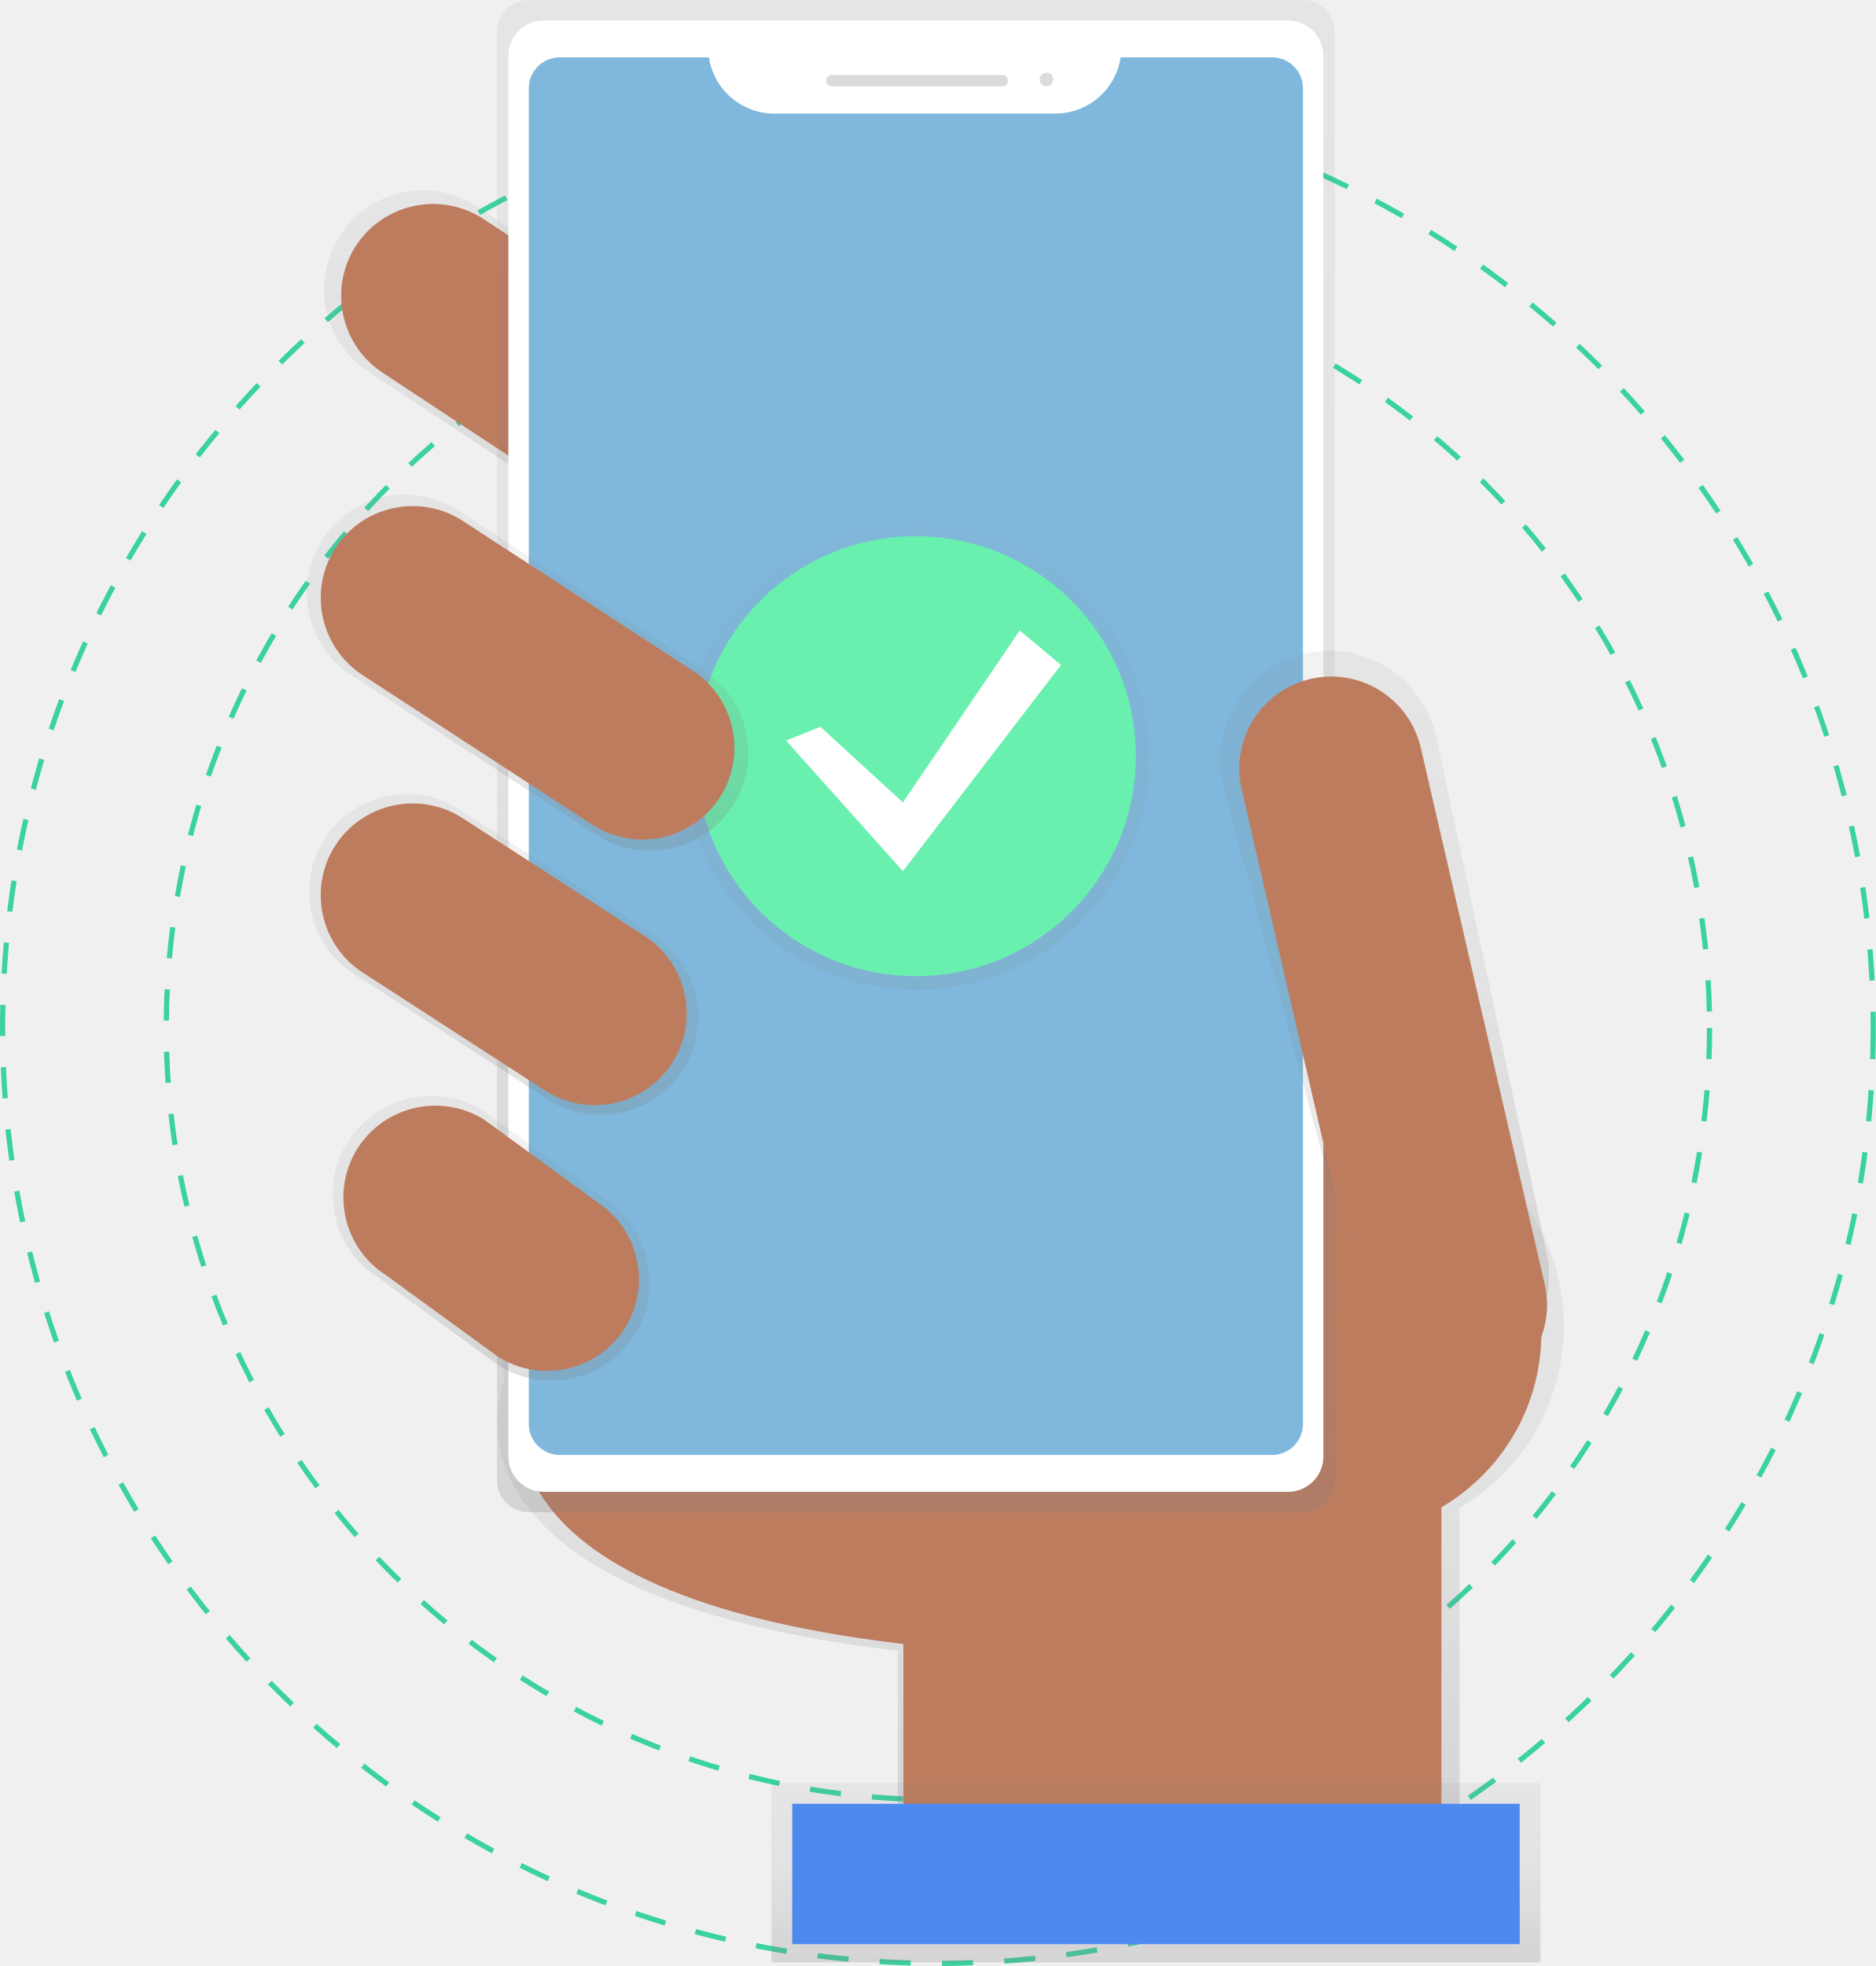
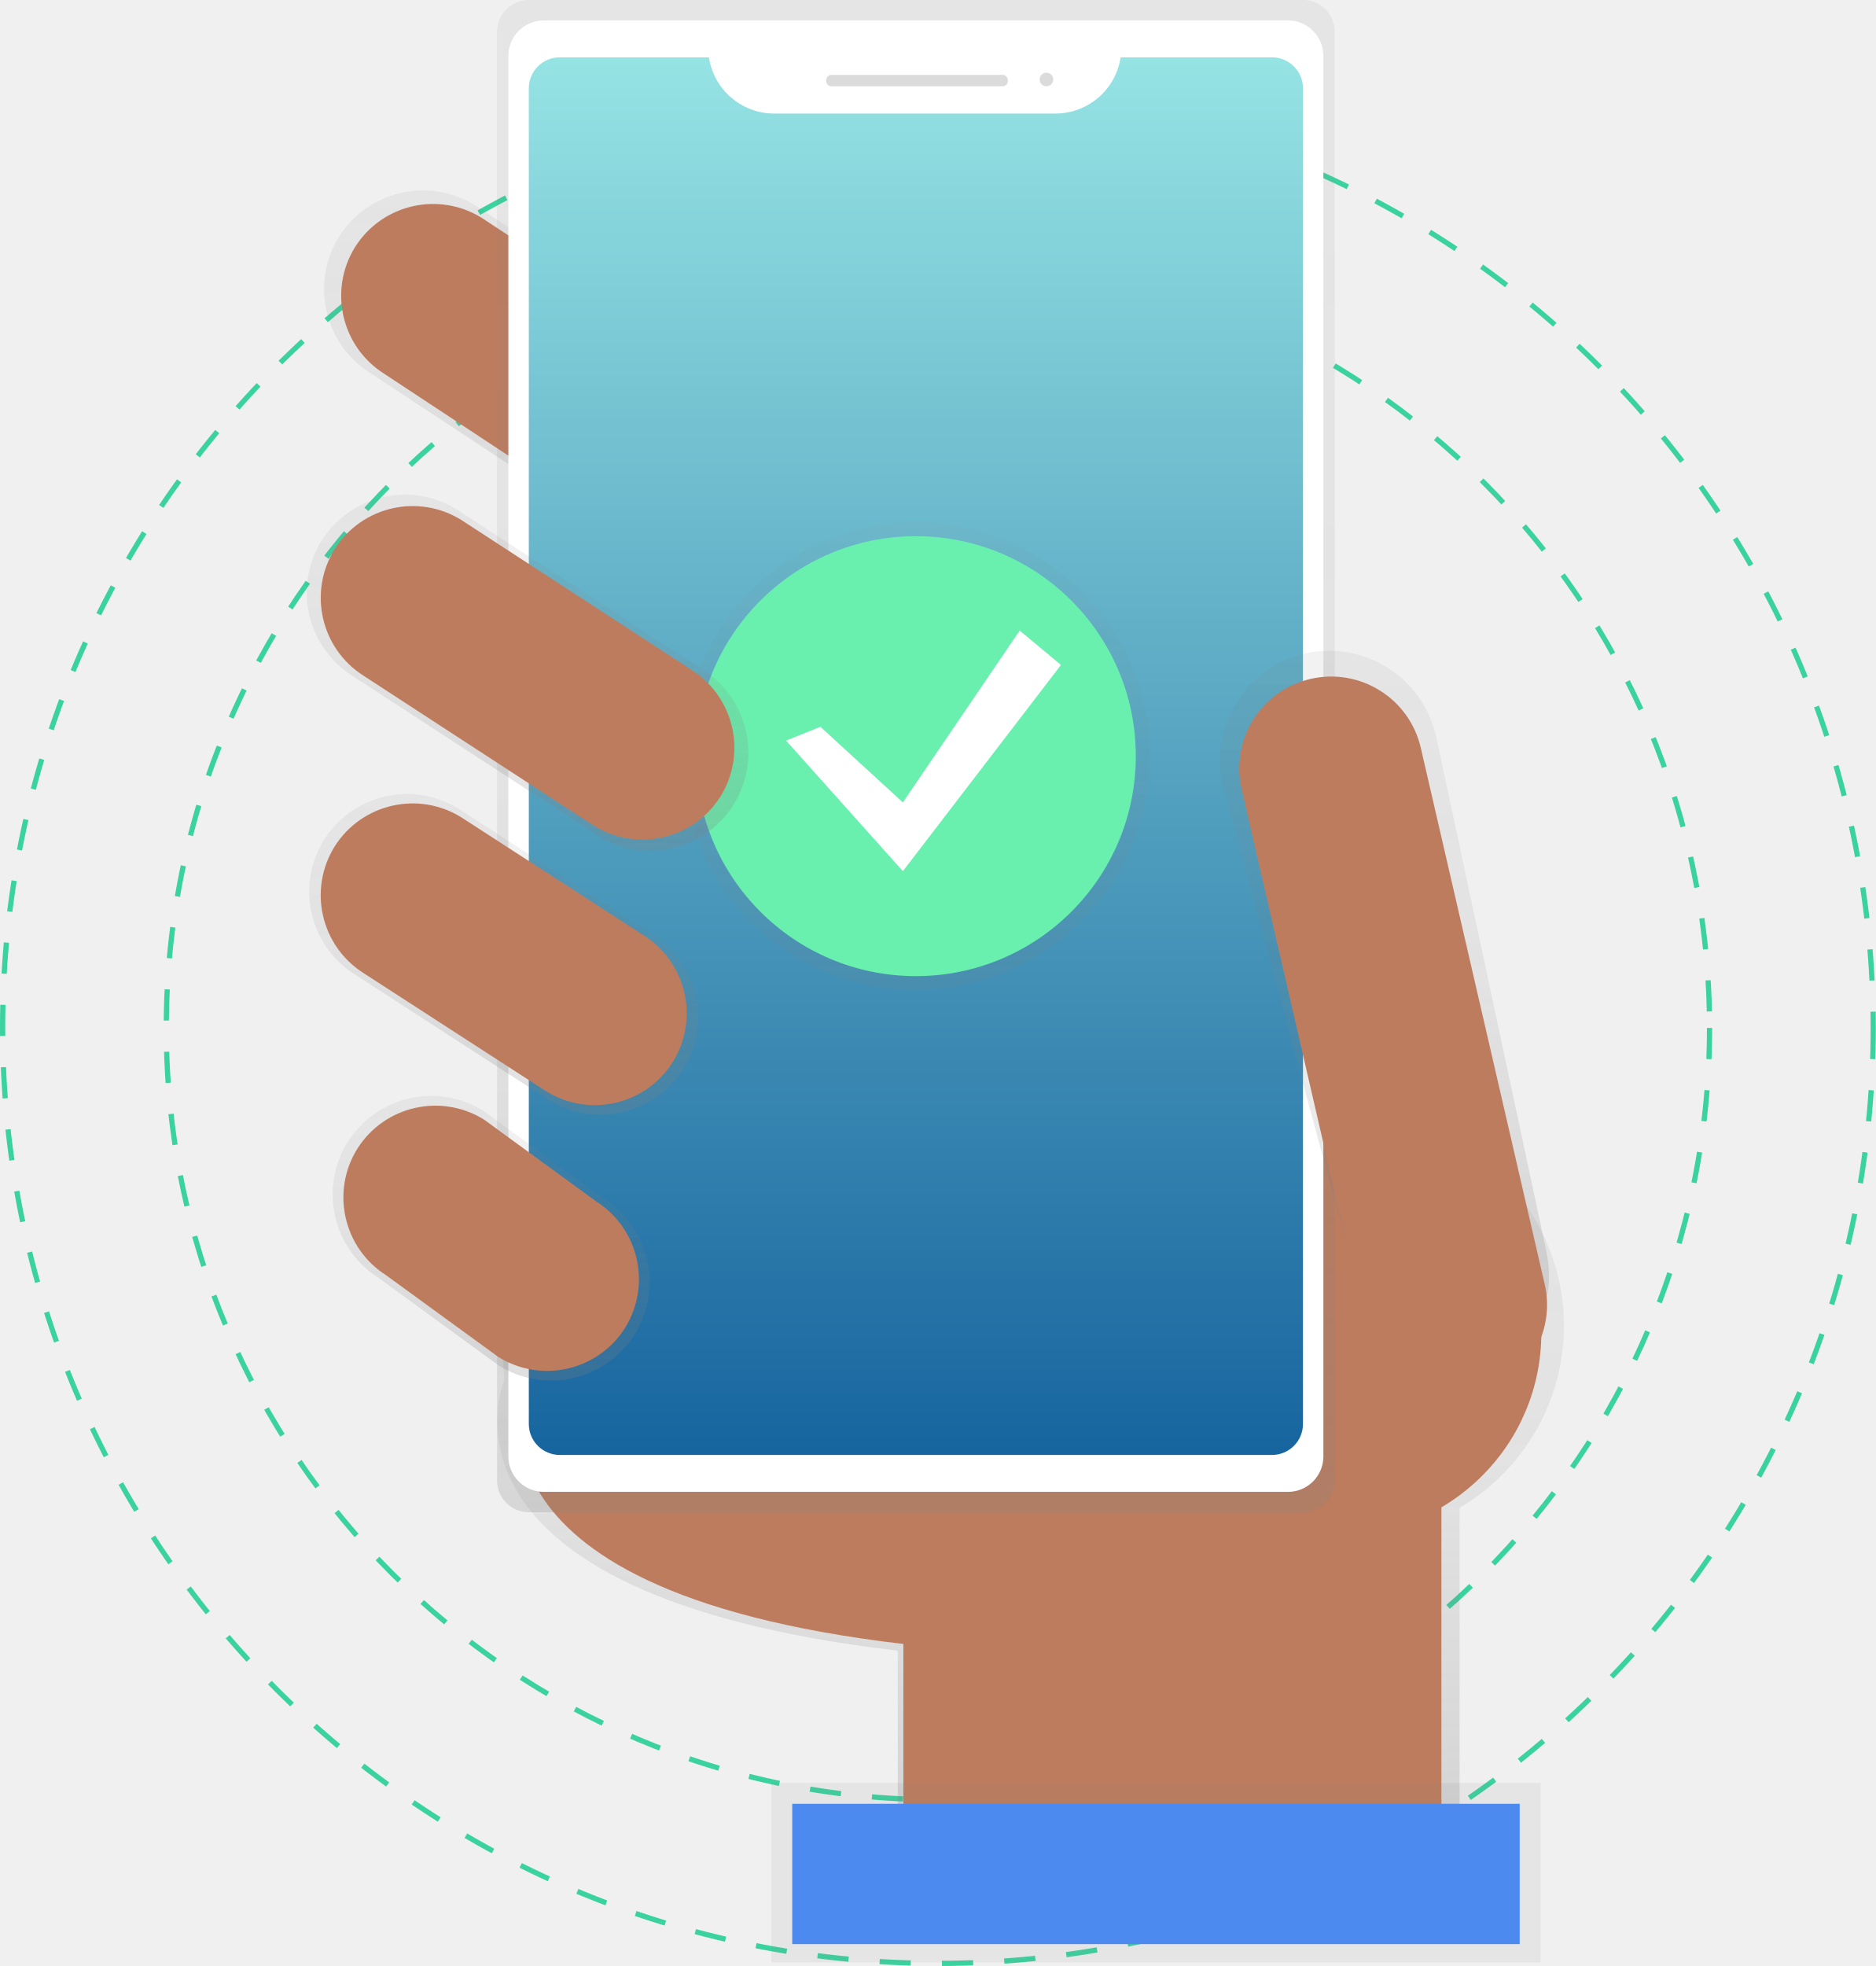
- <svg xmlns="http://www.w3.org/2000/svg" xmlns:xlink="http://www.w3.org/1999/xlink" id="b4f32226-de22-4831-ab78-ba30a904d18e" data-name="Layer 1" width="722" height="756.57" viewBox="0 0 722 756.57">
+ <svg xmlns="http://www.w3.org/2000/svg" xmlns:xlink="http://www.w3.org/1999/xlink" id="paid" width="722" height="756.57" viewBox="0 0 722 756.57">
  <defs>
-     <linearGradient id="5b7f6937-2584-49b6-9aba-f63379afcef9" x1="635.65" y1="790.5" x2="635.65" y2="501.26" gradientTransform="translate(0.01 -0.01)" gradientUnits="userSpaceOnUse">
-       <stop offset="0" stop-color="gray" stop-opacity="0.25" />
-       <stop offset="0.54" stop-color="gray" stop-opacity="0.12" />
-       <stop offset="1" stop-color="gray" stop-opacity="0.1" />
+     <linearGradient id="linear-gradient" x1="0.5" y1="1" x2="0.5" gradientUnits="objectBoundingBox">
+       <stop offset="0" stop-color="gray" stop-opacity="0.251" />
+       <stop offset="0.54" stop-color="gray" stop-opacity="0.122" />
+       <stop offset="1" stop-color="gray" stop-opacity="0.102" />
    </linearGradient>
-     <linearGradient id="726273e3-a105-41c9-bd30-f21c7a222b39" x1="457.34" y1="294.83" x2="457.34" y2="145.49" xlink:href="#5b7f6937-2584-49b6-9aba-f63379afcef9" />
-     <linearGradient id="053cf442-696d-42d1-9951-f8212c309ade" x1="591.52" y1="654.18" x2="591.52" y2="72.22" gradientTransform="translate(-238.99 -72.23)" xlink:href="#5b7f6937-2584-49b6-9aba-f63379afcef9" />
-     <linearGradient id="47e4505a-9403-4d31-a565-d5fd2c78f1d2" x1="771.88" y1="599.91" x2="771.88" y2="322.65" xlink:href="#5b7f6937-2584-49b6-9aba-f63379afcef9" />
-     <linearGradient id="8513435b-806a-4f93-81b8-e2b88811f111" x1="683.94" y1="827.36" x2="683.94" y2="758.36" gradientTransform="translate(-238.99 -72.23)" xlink:href="#5b7f6937-2584-49b6-9aba-f63379afcef9" />
-     <linearGradient id="6ed55049-a466-4083-93ca-5129091d0639" x1="432.87" y1="501.19" x2="432.87" y2="377.79" xlink:href="#5b7f6937-2584-49b6-9aba-f63379afcef9" />
-     <linearGradient id="c0dc0d70-89dc-4268-b32c-aeecea91ae40" x1="428.07" y1="603.48" x2="428.07" y2="493.95" xlink:href="#5b7f6937-2584-49b6-9aba-f63379afcef9" />
-     <linearGradient id="484e0702-271c-4dc9-aca2-bd1f83d5b37c" x1="352.52" y1="380.93" x2="352.52" y2="201.04" gradientTransform="matrix(1, 0, 0, 1, 0, 0)" xlink:href="#5b7f6937-2584-49b6-9aba-f63379afcef9" />
-     <linearGradient id="ad7c6dc9-0e1b-446d-83eb-be41b53bfd0d" x1="442.05" y1="399.65" x2="442.05" y2="262.62" xlink:href="#5b7f6937-2584-49b6-9aba-f63379afcef9" />
+     <linearGradient id="linear-gradient-2" x1="0.5" y1="1" x2="0.5" y2="0" xlink:href="#linear-gradient" />
+     <linearGradient id="linear-gradient-3" x1="1.241" y1="1.124" x2="1.241" y2="0.124" xlink:href="#linear-gradient" />
+     <linearGradient id="linear-gradient-4" x1="0.5" x2="0.5" y2="1" gradientUnits="objectBoundingBox">
+       <stop offset="0" stop-color="#95e3e3" />
+       <stop offset="1" stop-color="#17659f" />
+     </linearGradient>
+     <linearGradient id="linear-gradient-5" x1="0.5" y1="1" x2="0.5" y2="0" xlink:href="#linear-gradient" />
+     <linearGradient id="linear-gradient-6" x1="1.307" y1="2.047" x2="1.307" y2="1.047" xlink:href="#linear-gradient" />
+     <linearGradient id="linear-gradient-7" x1="0.5" y1="1" x2="0.5" y2="0" xlink:href="#linear-gradient" />
+     <linearGradient id="linear-gradient-8" x1="0.5" y1="1" x2="0.5" y2="0" xlink:href="#linear-gradient" />
+     <linearGradient id="linear-gradient-9" x1="0.5" y1="1" x2="0.5" y2="0" xlink:href="#linear-gradient" />
+     <linearGradient id="linear-gradient-10" x1="0.5" y1="1" x2="0.5" y2="0" xlink:href="#linear-gradient" />
  </defs>
-   <circle cx="361" cy="395.57" r="297" fill="none" stroke="#3ad29f" stroke-miterlimit="10" stroke-width="2" stroke-dasharray="12" />
-   <circle cx="361" cy="395.57" r="360" fill="none" stroke="#3ad29f" stroke-miterlimit="10" stroke-width="2" stroke-dasharray="12" />
-   <path d="M840.94,582.47a81.21,81.21,0,0,0-161-15.14l-249.59-6.77,2.74,42.88s-35.59,82.12,151.46,104v83H800.79v-138A81.16,81.16,0,0,0,840.94,582.47Z" transform="translate(-239 -72.21)" fill="url(#5b7f6937-2584-49b6-9aba-f63379afcef9)" />
-   <path d="M441.66,605.24s-34.08,78.64,145.05,99.62v79.52H793.8V573.79L439,564.17Z" transform="translate(-239 -72.21)" fill="#be7c5e" />
-   <path d="M545.16,277.07h0A38.18,38.18,0,0,1,492.66,289L381.47,215.73a38.18,38.18,0,0,1-11.93-52.5h0A38.18,38.18,0,0,1,422,151.3l111.19,73.27A38.18,38.18,0,0,1,545.16,277.07Z" transform="translate(-239 -72.21)" fill="url(#726273e3-a105-41c9-bd30-f21c7a222b39)" />
-   <path d="M539,273.07h0a35.49,35.49,0,0,1-48.8,11.09L386.81,216a35.49,35.49,0,0,1-11.09-48.8h0a35.49,35.49,0,0,1,48.8-11.09l103.37,68.12A35.49,35.49,0,0,1,539,273.07Z" transform="translate(-239 -72.21)" fill="#be7c5e" />
-   <circle cx="515.49" cy="512.94" r="77.77" fill="#be7c5e" />
-   <rect x="191.32" width="322.42" height="581.96" rx="12.25" ry="12.25" fill="url(#053cf442-696d-42d1-9951-f8212c309ade)" />
-   <rect x="195.67" y="7.87" width="313.7" height="566.24" rx="13.64" ry="13.64" fill="#fff" />
-   <path d="M670.33,94.28a25.43,25.43,0,0,1-25.07,21.63H536.92a25.43,25.43,0,0,1-25.06-21.63H454.46a11.91,11.91,0,0,0-11.92,11.91v514a11.91,11.91,0,0,0,11.91,11.92H728.59a11.91,11.91,0,0,0,11.92-11.91v-514A11.91,11.91,0,0,0,728.6,94.28Z" transform="translate(-239 -72.21)" fill="#7fb8dc" />
-   <rect x="318.01" y="28.84" width="69.91" height="4.37" rx="2" ry="2" fill="#dbdbdb" />
-   <circle cx="402.77" cy="30.59" r="2.62" fill="#dbdbdb" />
-   <path d="M804.76,598.87h0c-22.57,5.22-38.06-9.5-43.28-32.06L709.62,374.24a42.24,42.24,0,0,1,31.55-50.51h0a42.24,42.24,0,0,1,50.51,31.55L834,552.82C839.22,575.39,827.32,593.65,804.76,598.87Z" transform="translate(-239 -72.21)" fill="url(#47e4505a-9403-4d31-a565-d5fd2c78f1d2)" />
-   <rect x="739.86" y="329.79" width="70.78" height="282.61" rx="35.39" ry="35.39" transform="translate(-325.18 114.47) rotate(-13.01)" fill="#be7c5e" />
-   <rect x="296.93" y="686.15" width="296" height="69" fill="url(#8513435b-806a-4f93-81b8-e2b88811f111)" />
-   <rect x="304.93" y="694.15" width="280" height="54" fill="#4d8af0" />
-   <path d="M502,483.65h0a37.72,37.72,0,0,1-51.87,11.79l-74.57-48.25a37.72,37.72,0,0,1-11.79-51.87h0a37.72,37.72,0,0,1,51.87-11.79l74.57,48.25A37.72,37.72,0,0,1,502,483.65Z" transform="translate(-239 -72.21)" fill="url(#6ed55049-a466-4083-93ca-5129091d0639)" />
-   <path d="M483.28,585.78h0a38.06,38.06,0,0,1-52.34,11.9L384.75,564a38.06,38.06,0,0,1-11.9-52.34h0a38.06,38.06,0,0,1,52.34-11.9l46.19,33.69A38.06,38.06,0,0,1,483.28,585.78Z" transform="translate(-239 -72.21)" fill="url(#c0dc0d70-89dc-4268-b32c-aeecea91ae40)" />
-   <g opacity="0.5">
-     <circle cx="352.52" cy="290.99" r="89.94" fill="url(#484e0702-271c-4dc9-aca2-bd1f83d5b37c)" />
+   <circle id="Ellipse_1703" data-name="Ellipse 1703" cx="297" cy="297" r="297" transform="translate(64 98.57)" fill="none" stroke="#3ad29f" stroke-miterlimit="10" stroke-width="2" stroke-dasharray="12" />
+   <circle id="Ellipse_1704" data-name="Ellipse 1704" cx="360" cy="360" r="360" transform="translate(1 35.57)" fill="none" stroke="#3ad29f" stroke-miterlimit="10" stroke-width="2" stroke-dasharray="12" />
+   <path id="Path_10071" data-name="Path 10071" d="M840.94,582.47a81.21,81.21,0,0,0-161-15.14l-249.59-6.77,2.74,42.88s-35.59,82.12,151.46,104v83H800.79v-138A81.16,81.16,0,0,0,840.94,582.47Z" transform="translate(-239 -72.21)" fill="url(#linear-gradient)" />
+   <path id="Path_10072" data-name="Path 10072" d="M441.66,605.24s-34.08,78.64,145.05,99.62v79.52H793.8V573.79L439,564.17Z" transform="translate(-239 -72.21)" fill="#be7c5e" />
+   <path id="Path_10073" data-name="Path 10073" d="M545.16,277.07h0A38.18,38.18,0,0,1,492.66,289L381.47,215.73a38.18,38.18,0,0,1-11.93-52.5h0A38.18,38.18,0,0,1,422,151.3l111.19,73.27a38.18,38.18,0,0,1,11.97,52.5Z" transform="translate(-239 -72.21)" fill="url(#linear-gradient-2)" />
+   <path id="Path_10074" data-name="Path 10074" d="M539,273.07h0a35.49,35.49,0,0,1-48.8,11.09L386.81,216a35.49,35.49,0,0,1-11.09-48.8h0a35.49,35.49,0,0,1,48.8-11.09l103.37,68.12A35.49,35.49,0,0,1,539,273.07Z" transform="translate(-239 -72.21)" fill="#be7c5e" />
+   <circle id="Ellipse_1705" data-name="Ellipse 1705" cx="77.77" cy="77.77" r="77.77" transform="translate(437.72 435.17)" fill="#be7c5e" />
+   <rect id="Rectangle_18069" data-name="Rectangle 18069" width="322.42" height="581.96" rx="12.25" transform="translate(191.32)" fill="url(#linear-gradient-3)" />
+   <rect id="Rectangle_18070" data-name="Rectangle 18070" width="313.7" height="566.24" rx="13.64" transform="translate(195.67 7.87)" fill="#fff" />
+   <path id="Path_10075" data-name="Path 10075" d="M670.33,94.28a25.43,25.43,0,0,1-25.07,21.63H536.92a25.43,25.43,0,0,1-25.06-21.63h-57.4a11.91,11.91,0,0,0-11.92,11.91v514a11.91,11.91,0,0,0,11.91,11.92H728.59a11.91,11.91,0,0,0,11.92-11.91v-514A11.91,11.91,0,0,0,728.6,94.28Z" transform="translate(-239 -72.21)" fill="url(#linear-gradient-4)" />
+   <rect id="Rectangle_18071" data-name="Rectangle 18071" width="69.91" height="4.37" rx="2" transform="translate(318.01 28.84)" fill="#dbdbdb" />
+   <circle id="Ellipse_1706" data-name="Ellipse 1706" cx="2.62" cy="2.62" r="2.62" transform="translate(400.15 27.97)" fill="#dbdbdb" />
+   <path id="Path_10076" data-name="Path 10076" d="M804.76,598.87h0c-22.57,5.22-38.06-9.5-43.28-32.06L709.62,374.24a42.24,42.24,0,0,1,31.55-50.51h0a42.24,42.24,0,0,1,50.51,31.55L834,552.82C839.22,575.39,827.32,593.65,804.76,598.87Z" transform="translate(-239 -72.21)" fill="url(#linear-gradient-5)" />
+   <rect id="Rectangle_18072" data-name="Rectangle 18072" width="70.78" height="282.61" rx="35.39" transform="translate(469.93 269.237) rotate(-13.01)" fill="#be7c5e" />
+   <rect id="Rectangle_18073" data-name="Rectangle 18073" width="296" height="69" transform="translate(296.93 686.15)" fill="url(#linear-gradient-6)" />
+   <rect id="Rectangle_18074" data-name="Rectangle 18074" width="280" height="54" transform="translate(304.93 694.15)" fill="#4d8af0" />
+   <path id="Path_10077" data-name="Path 10077" d="M502,483.65h0a37.72,37.72,0,0,1-51.87,11.79l-74.57-48.25a37.72,37.72,0,0,1-11.79-51.87h0a37.72,37.72,0,0,1,51.87-11.79l74.57,48.25A37.72,37.72,0,0,1,502,483.65Z" transform="translate(-239 -72.21)" fill="url(#linear-gradient-7)" />
+   <path id="Path_10078" data-name="Path 10078" d="M483.28,585.78h0a38.06,38.06,0,0,1-52.34,11.9L384.75,564a38.06,38.06,0,0,1-11.9-52.34h0a38.06,38.06,0,0,1,52.34-11.9l46.19,33.69a38.06,38.06,0,0,1,11.9,52.33Z" transform="translate(-239 -72.21)" fill="url(#linear-gradient-8)" />
+   <g id="Group_10673" data-name="Group 10673" opacity="0.5">
+     <circle id="Ellipse_1707" data-name="Ellipse 1707" cx="89.94" cy="89.94" r="89.94" transform="translate(262.58 201.05)" fill="url(#linear-gradient-9)" />
  </g>
-   <circle cx="352.52" cy="290.99" r="84.65" fill="#69f0ae" />
-   <polygon points="315.78 279.69 347.52 308.79 392.49 242.66 408.37 255.89 347.52 335.25 302.55 284.99 315.78 279.69" fill="#fff" />
-   <path d="M479.55,583.27h0a35.49,35.49,0,0,1-48.8,11.09L387.67,563a35.49,35.49,0,0,1-11.09-48.8h0a35.49,35.49,0,0,1,48.8-11.09l43.07,31.42A35.49,35.49,0,0,1,479.55,583.27Z" transform="translate(-239 -72.21)" fill="#be7c5e" />
-   <path d="M497.9,481h0a35.49,35.49,0,0,1-48.8,11.09l-70.16-45.4a35.49,35.49,0,0,1-11.09-48.8h0a35.49,35.49,0,0,1,48.8-11.09l70.16,45.4A35.49,35.49,0,0,1,497.9,481Z" transform="translate(-239 -72.21)" fill="#be7c5e" />
-   <path d="M521.28,382h0a37.9,37.9,0,0,1-52.11,11.84l-94.5-61.53a37.9,37.9,0,0,1-11.84-52.11h0a37.9,37.9,0,0,1,52.11-11.84l94.5,61.53A37.9,37.9,0,0,1,521.28,382Z" transform="translate(-239 -72.21)" fill="url(#ad7c6dc9-0e1b-446d-83eb-be41b53bfd0d)" />
-   <path d="M516.26,378.8h0a35.49,35.49,0,0,1-48.8,11.09l-88.51-57.63a35.49,35.49,0,0,1-11.09-48.8h0a35.49,35.49,0,0,1,48.8-11.09L505.16,330A35.49,35.49,0,0,1,516.26,378.8Z" transform="translate(-239 -72.21)" fill="#be7c5e" />
+   <circle id="Ellipse_1708" data-name="Ellipse 1708" cx="84.65" cy="84.65" r="84.65" transform="translate(267.87 206.34)" fill="#69f0ae" />
+   <path id="Path_10079" data-name="Path 10079" d="M315.78,279.69l31.74,29.1,44.97-66.13,15.88,13.23-60.85,79.36-44.97-50.26Z" fill="#fff" />
+   <path id="Path_10080" data-name="Path 10080" d="M479.55,583.27h0a35.49,35.49,0,0,1-48.8,11.09L387.67,563a35.49,35.49,0,0,1-11.09-48.8h0a35.49,35.49,0,0,1,48.8-11.09l43.07,31.42a35.49,35.49,0,0,1,11.1,48.74Z" transform="translate(-239 -72.21)" fill="#be7c5e" />
+   <path id="Path_10081" data-name="Path 10081" d="M497.9,481h0a35.49,35.49,0,0,1-48.8,11.09l-70.16-45.4a35.49,35.49,0,0,1-11.09-48.8h0a35.49,35.49,0,0,1,48.8-11.09l70.16,45.4A35.49,35.49,0,0,1,497.9,481Z" transform="translate(-239 -72.21)" fill="#be7c5e" />
+   <path id="Path_10082" data-name="Path 10082" d="M521.28,382h0a37.9,37.9,0,0,1-52.11,11.84l-94.5-61.53a37.9,37.9,0,0,1-11.84-52.11h0a37.9,37.9,0,0,1,52.11-11.84l94.5,61.53A37.9,37.9,0,0,1,521.28,382Z" transform="translate(-239 -72.21)" fill="url(#linear-gradient-10)" />
+   <path id="Path_10083" data-name="Path 10083" d="M516.26,378.8h0a35.49,35.49,0,0,1-48.8,11.09l-88.51-57.63a35.49,35.49,0,0,1-11.09-48.8h0a35.49,35.49,0,0,1,48.8-11.09L505.16,330A35.49,35.49,0,0,1,516.26,378.8Z" transform="translate(-239 -72.21)" fill="#be7c5e" />
</svg>
